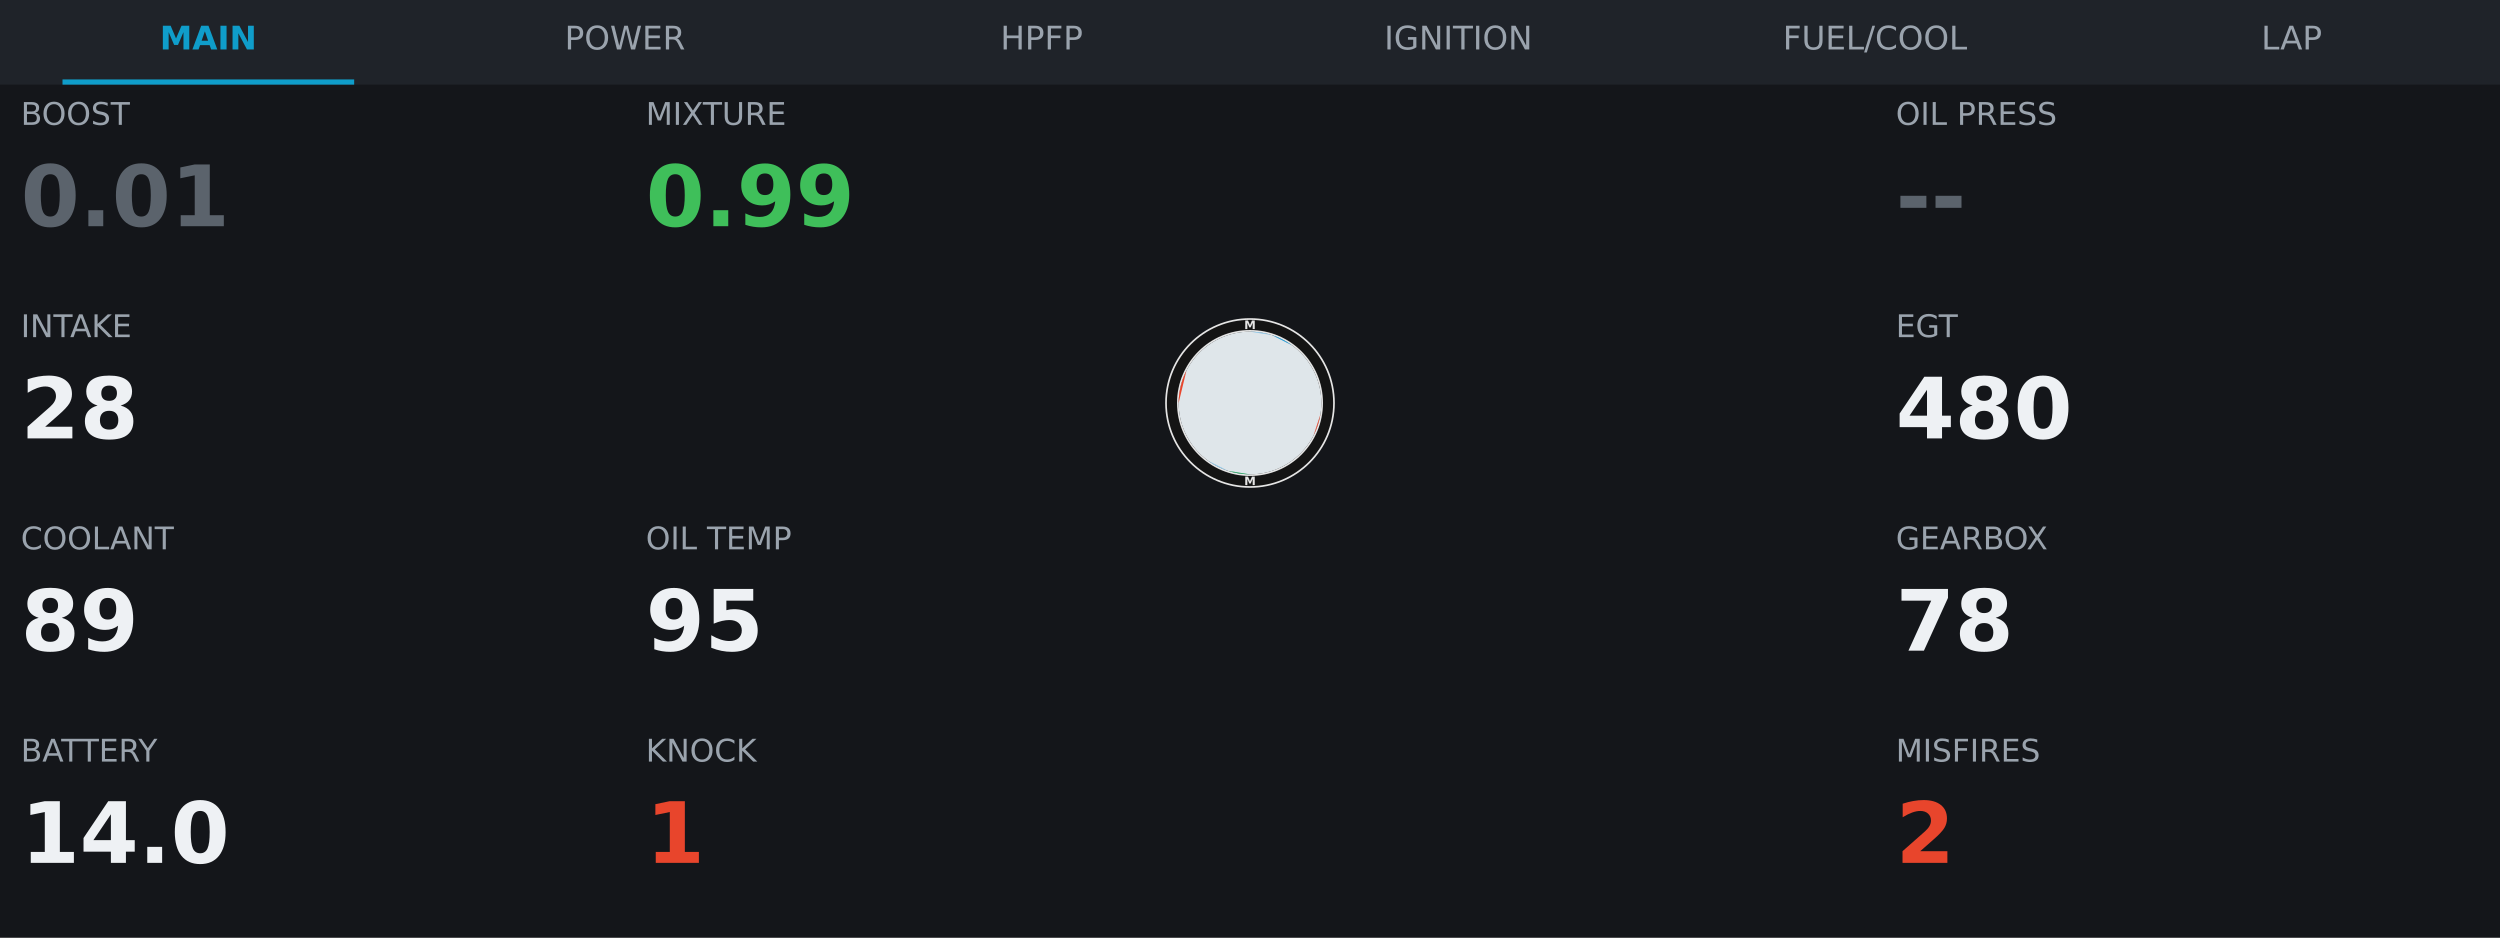
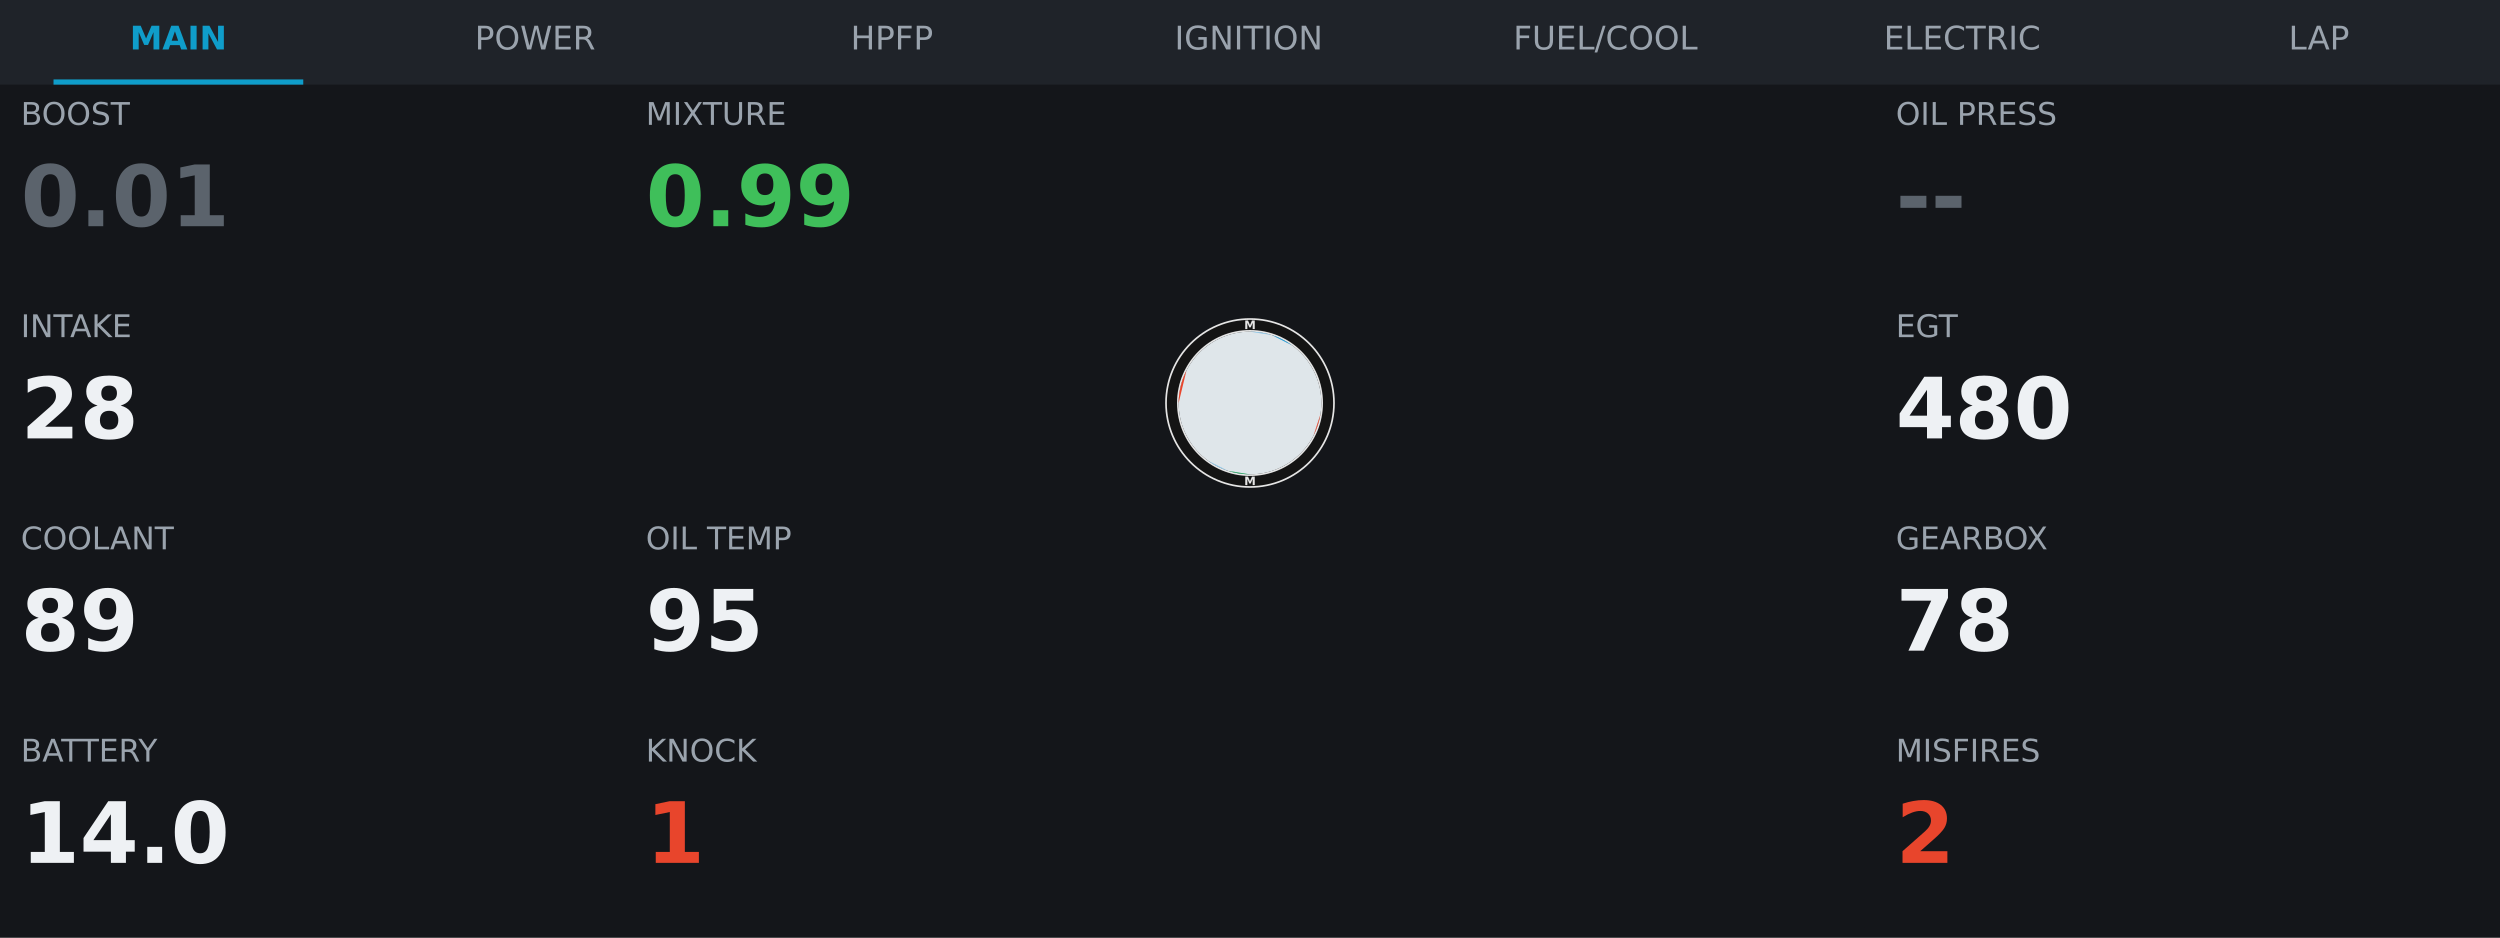
<svg xmlns="http://www.w3.org/2000/svg" width="1920" height="720" viewBox="0 0 1920 720">
  <rect x="0" y="0" width="1920" height="720" fill="#000" />
  <rect x="0" y="0" width="1920" height="720" fill="#14161a" />
  <rect x="0" y="0" width="1920" height="65" fill="#1f2329" />
-   <text x="160" y="38.0" fill="#0f9dca" font-family="DejaVu Sans, Arial, sans-serif" font-size="25" font-weight="bold" text-anchor="middle">MAIN</text>
-   <rect x="48" y="61" width="224" height="4" fill="#0f9dca" />
-   <text x="480" y="38.0" fill="#9aa3ad" font-family="DejaVu Sans, Arial, sans-serif" font-size="25" text-anchor="middle">POWER</text>
-   <text x="800" y="38.0" fill="#9aa3ad" font-family="DejaVu Sans, Arial, sans-serif" font-size="25" text-anchor="middle">HPFP</text>
-   <text x="1120" y="38.0" fill="#9aa3ad" font-family="DejaVu Sans, Arial, sans-serif" font-size="25" text-anchor="middle">IGNITION</text>
-   <text x="1440" y="38.0" fill="#9aa3ad" font-family="DejaVu Sans, Arial, sans-serif" font-size="25" text-anchor="middle">FUEL/COOL</text>
-   <text x="1760" y="38.0" fill="#9aa3ad" font-family="DejaVu Sans, Arial, sans-serif" font-size="25" text-anchor="middle">LAP</text>
+   <text x="137" y="38.0" fill="#0f9dca" font-family="DejaVu Sans, Arial, sans-serif" font-size="25" font-weight="bold" text-anchor="middle">MAIN</text>
+   <rect x="41.1" y="61" width="191.8" height="4" fill="#0f9dca" />
+   <text x="411" y="38.0" fill="#9aa3ad" font-family="DejaVu Sans, Arial, sans-serif" font-size="25" text-anchor="middle">POWER</text>
+   <text x="685" y="38.0" fill="#9aa3ad" font-family="DejaVu Sans, Arial, sans-serif" font-size="25" text-anchor="middle">HPFP</text>
+   <text x="959" y="38.0" fill="#9aa3ad" font-family="DejaVu Sans, Arial, sans-serif" font-size="25" text-anchor="middle">IGNITION</text>
+   <text x="1233" y="38.0" fill="#9aa3ad" font-family="DejaVu Sans, Arial, sans-serif" font-size="25" text-anchor="middle">FUEL/COOL</text>
+   <text x="1507" y="38.0" fill="#9aa3ad" font-family="DejaVu Sans, Arial, sans-serif" font-size="25" text-anchor="middle">ELECTRIC</text>
+   <text x="1781" y="38.0" fill="#9aa3ad" font-family="DejaVu Sans, Arial, sans-serif" font-size="25" text-anchor="middle">LAP</text>
  <rect x="3" y="68" width="474" height="157" rx="10" fill="#14161a" />
  <text x="16" y="95.9" fill="#9aa3ad" font-family="DejaVu Sans, Arial, sans-serif" font-size="24" text-anchor="start">BOOST</text>
  <text x="16" y="173.7" fill="#5b636c" font-family="DejaVu Sans, Arial, sans-serif" font-size="65" font-weight="bold" text-anchor="start">0.01</text>
  <rect x="483" y="68" width="954" height="157" rx="10" fill="#14161a" />
  <text x="496" y="95.9" fill="#9aa3ad" font-family="DejaVu Sans, Arial, sans-serif" font-size="24" text-anchor="start">MIXTURE</text>
  <text x="496" y="173.7" fill="#3fbf5a" font-family="DejaVu Sans, Arial, sans-serif" font-size="65" font-weight="bold" text-anchor="start">0.99</text>
  <rect x="1443" y="68" width="474" height="157" rx="10" fill="#14161a" />
  <text x="1456" y="95.9" fill="#9aa3ad" font-family="DejaVu Sans, Arial, sans-serif" font-size="24" text-anchor="start">OIL PRESS</text>
  <text x="1456" y="173.7" fill="#5b636c" font-family="DejaVu Sans, Arial, sans-serif" font-size="65" font-weight="bold" text-anchor="start">--</text>
  <rect x="3" y="231" width="474" height="157" rx="10" fill="#14161a" />
  <text x="16" y="258.9" fill="#9aa3ad" font-family="DejaVu Sans, Arial, sans-serif" font-size="24" text-anchor="start">INTAKE</text>
  <text x="16" y="336.7" fill="#eef1f4" font-family="DejaVu Sans, Arial, sans-serif" font-size="65" font-weight="bold" text-anchor="start">28</text>
  <rect x="483" y="231" width="954" height="157" rx="10" fill="#14161a" />
  <path d="M1025.2 309.5 A65.2 65.2 0 1 1 894.8 309.5 A65.2 65.2 0 1 1 1025.2 309.5 " fill="#141414" />
  <path d="M1024.5 309.5 A64.5 64.5 0 1 1 895.5 309.5 A64.5 64.5 0 1 1 1024.5 309.5 " fill="none" stroke="#e6e6e6" stroke-width="1.304" stroke-linejoin="round" stroke-linecap="round" />
  <path d="M1015.4 309.5 A55.4 55.4 0 1 1 904.6 309.5 A55.4 55.4 0 1 1 1015.4 309.5 " fill="none" stroke="#e6e6e6" stroke-width="1.304" stroke-linejoin="round" stroke-linecap="round" />
  <path d="M1014.8 309.5 A54.8 54.8 0 1 1 905.2 309.5 A54.8 54.8 0 1 1 1014.8 309.5 " fill="#dfe6ea" />
  <path d="M960.0 254.7 A54.8 54.8 0 0 1 976.9 257.4 M960.0 309.5 A0.0 0.0 0 0 0 960.0 309.5 Z" fill="#87c4e8" />
  <path d="M976.9 257.4 A54.8 54.8 0 0 1 992.2 265.2 M960.0 309.5 A0.0 0.0 0 0 0 960.0 309.5 Z" fill="#0f96d8" />
  <path d="M1014.1 318.1 A54.8 54.8 0 0 1 1008.8 334.4 M960.0 309.5 A0.0 0.0 0 0 0 960.0 309.5 Z" fill="#e8452c" />
  <path d="M905.2 309.5 A54.8 54.8 0 0 1 911.2 284.6 M960.0 309.5 A0.0 0.0 0 0 0 960.0 309.5 Z" fill="#e8452c" />
  <path d="M960.0 364.3 A54.8 54.8 0 0 1 943.1 361.6 M960.0 309.5 A0.0 0.0 0 0 0 960.0 309.5 Z" fill="#1aa05a" />
  <path d="M943.1 361.6 A54.8 54.8 0 0 1 927.8 353.8 M960.0 309.5 A0.0 0.0 0 0 0 960.0 309.5 Z" fill="#87c4e8" />
  <text x="960" y="252.7" fill="#e6e6e6" font-family="DejaVu Sans, Arial, sans-serif" font-size="9" font-weight="bold" text-anchor="middle">M</text>
  <text x="960" y="372.6" fill="#e6e6e6" font-family="DejaVu Sans, Arial, sans-serif" font-size="9" font-weight="bold" text-anchor="middle">M</text>
  <rect x="1443" y="231" width="474" height="157" rx="10" fill="#14161a" />
  <text x="1456" y="258.9" fill="#9aa3ad" font-family="DejaVu Sans, Arial, sans-serif" font-size="24" text-anchor="start">EGT</text>
  <text x="1456" y="336.7" fill="#eef1f4" font-family="DejaVu Sans, Arial, sans-serif" font-size="65" font-weight="bold" text-anchor="start">480</text>
  <rect x="3" y="394" width="474" height="157" rx="10" fill="#14161a" />
  <text x="16" y="421.9" fill="#9aa3ad" font-family="DejaVu Sans, Arial, sans-serif" font-size="24" text-anchor="start">COOLANT</text>
  <text x="16" y="499.7" fill="#eef1f4" font-family="DejaVu Sans, Arial, sans-serif" font-size="65" font-weight="bold" text-anchor="start">89</text>
  <rect x="483" y="394" width="954" height="157" rx="10" fill="#14161a" />
  <text x="496" y="421.9" fill="#9aa3ad" font-family="DejaVu Sans, Arial, sans-serif" font-size="24" text-anchor="start">OIL TEMP</text>
  <text x="496" y="499.7" fill="#eef1f4" font-family="DejaVu Sans, Arial, sans-serif" font-size="65" font-weight="bold" text-anchor="start">95</text>
  <rect x="1443" y="394" width="474" height="157" rx="10" fill="#14161a" />
  <text x="1456" y="421.9" fill="#9aa3ad" font-family="DejaVu Sans, Arial, sans-serif" font-size="24" text-anchor="start">GEARBOX</text>
  <text x="1456" y="499.7" fill="#eef1f4" font-family="DejaVu Sans, Arial, sans-serif" font-size="65" font-weight="bold" text-anchor="start">78</text>
  <rect x="3" y="557" width="474" height="157" rx="10" fill="#14161a" />
  <text x="16" y="584.9" fill="#9aa3ad" font-family="DejaVu Sans, Arial, sans-serif" font-size="24" text-anchor="start">BATTERY</text>
  <text x="16" y="662.7" fill="#eef1f4" font-family="DejaVu Sans, Arial, sans-serif" font-size="65" font-weight="bold" text-anchor="start">14.0</text>
  <rect x="483" y="557" width="954" height="157" rx="10" fill="#14161a" />
  <text x="496" y="584.9" fill="#9aa3ad" font-family="DejaVu Sans, Arial, sans-serif" font-size="24" text-anchor="start">KNOCK</text>
  <text x="496" y="662.7" fill="#e8452c" font-family="DejaVu Sans, Arial, sans-serif" font-size="65" font-weight="bold" text-anchor="start">1</text>
  <rect x="1443" y="557" width="474" height="157" rx="10" fill="#14161a" />
  <text x="1456" y="584.9" fill="#9aa3ad" font-family="DejaVu Sans, Arial, sans-serif" font-size="24" text-anchor="start">MISFIRES</text>
  <text x="1456" y="662.7" fill="#e8452c" font-family="DejaVu Sans, Arial, sans-serif" font-size="65" font-weight="bold" text-anchor="start">2</text>
</svg>
